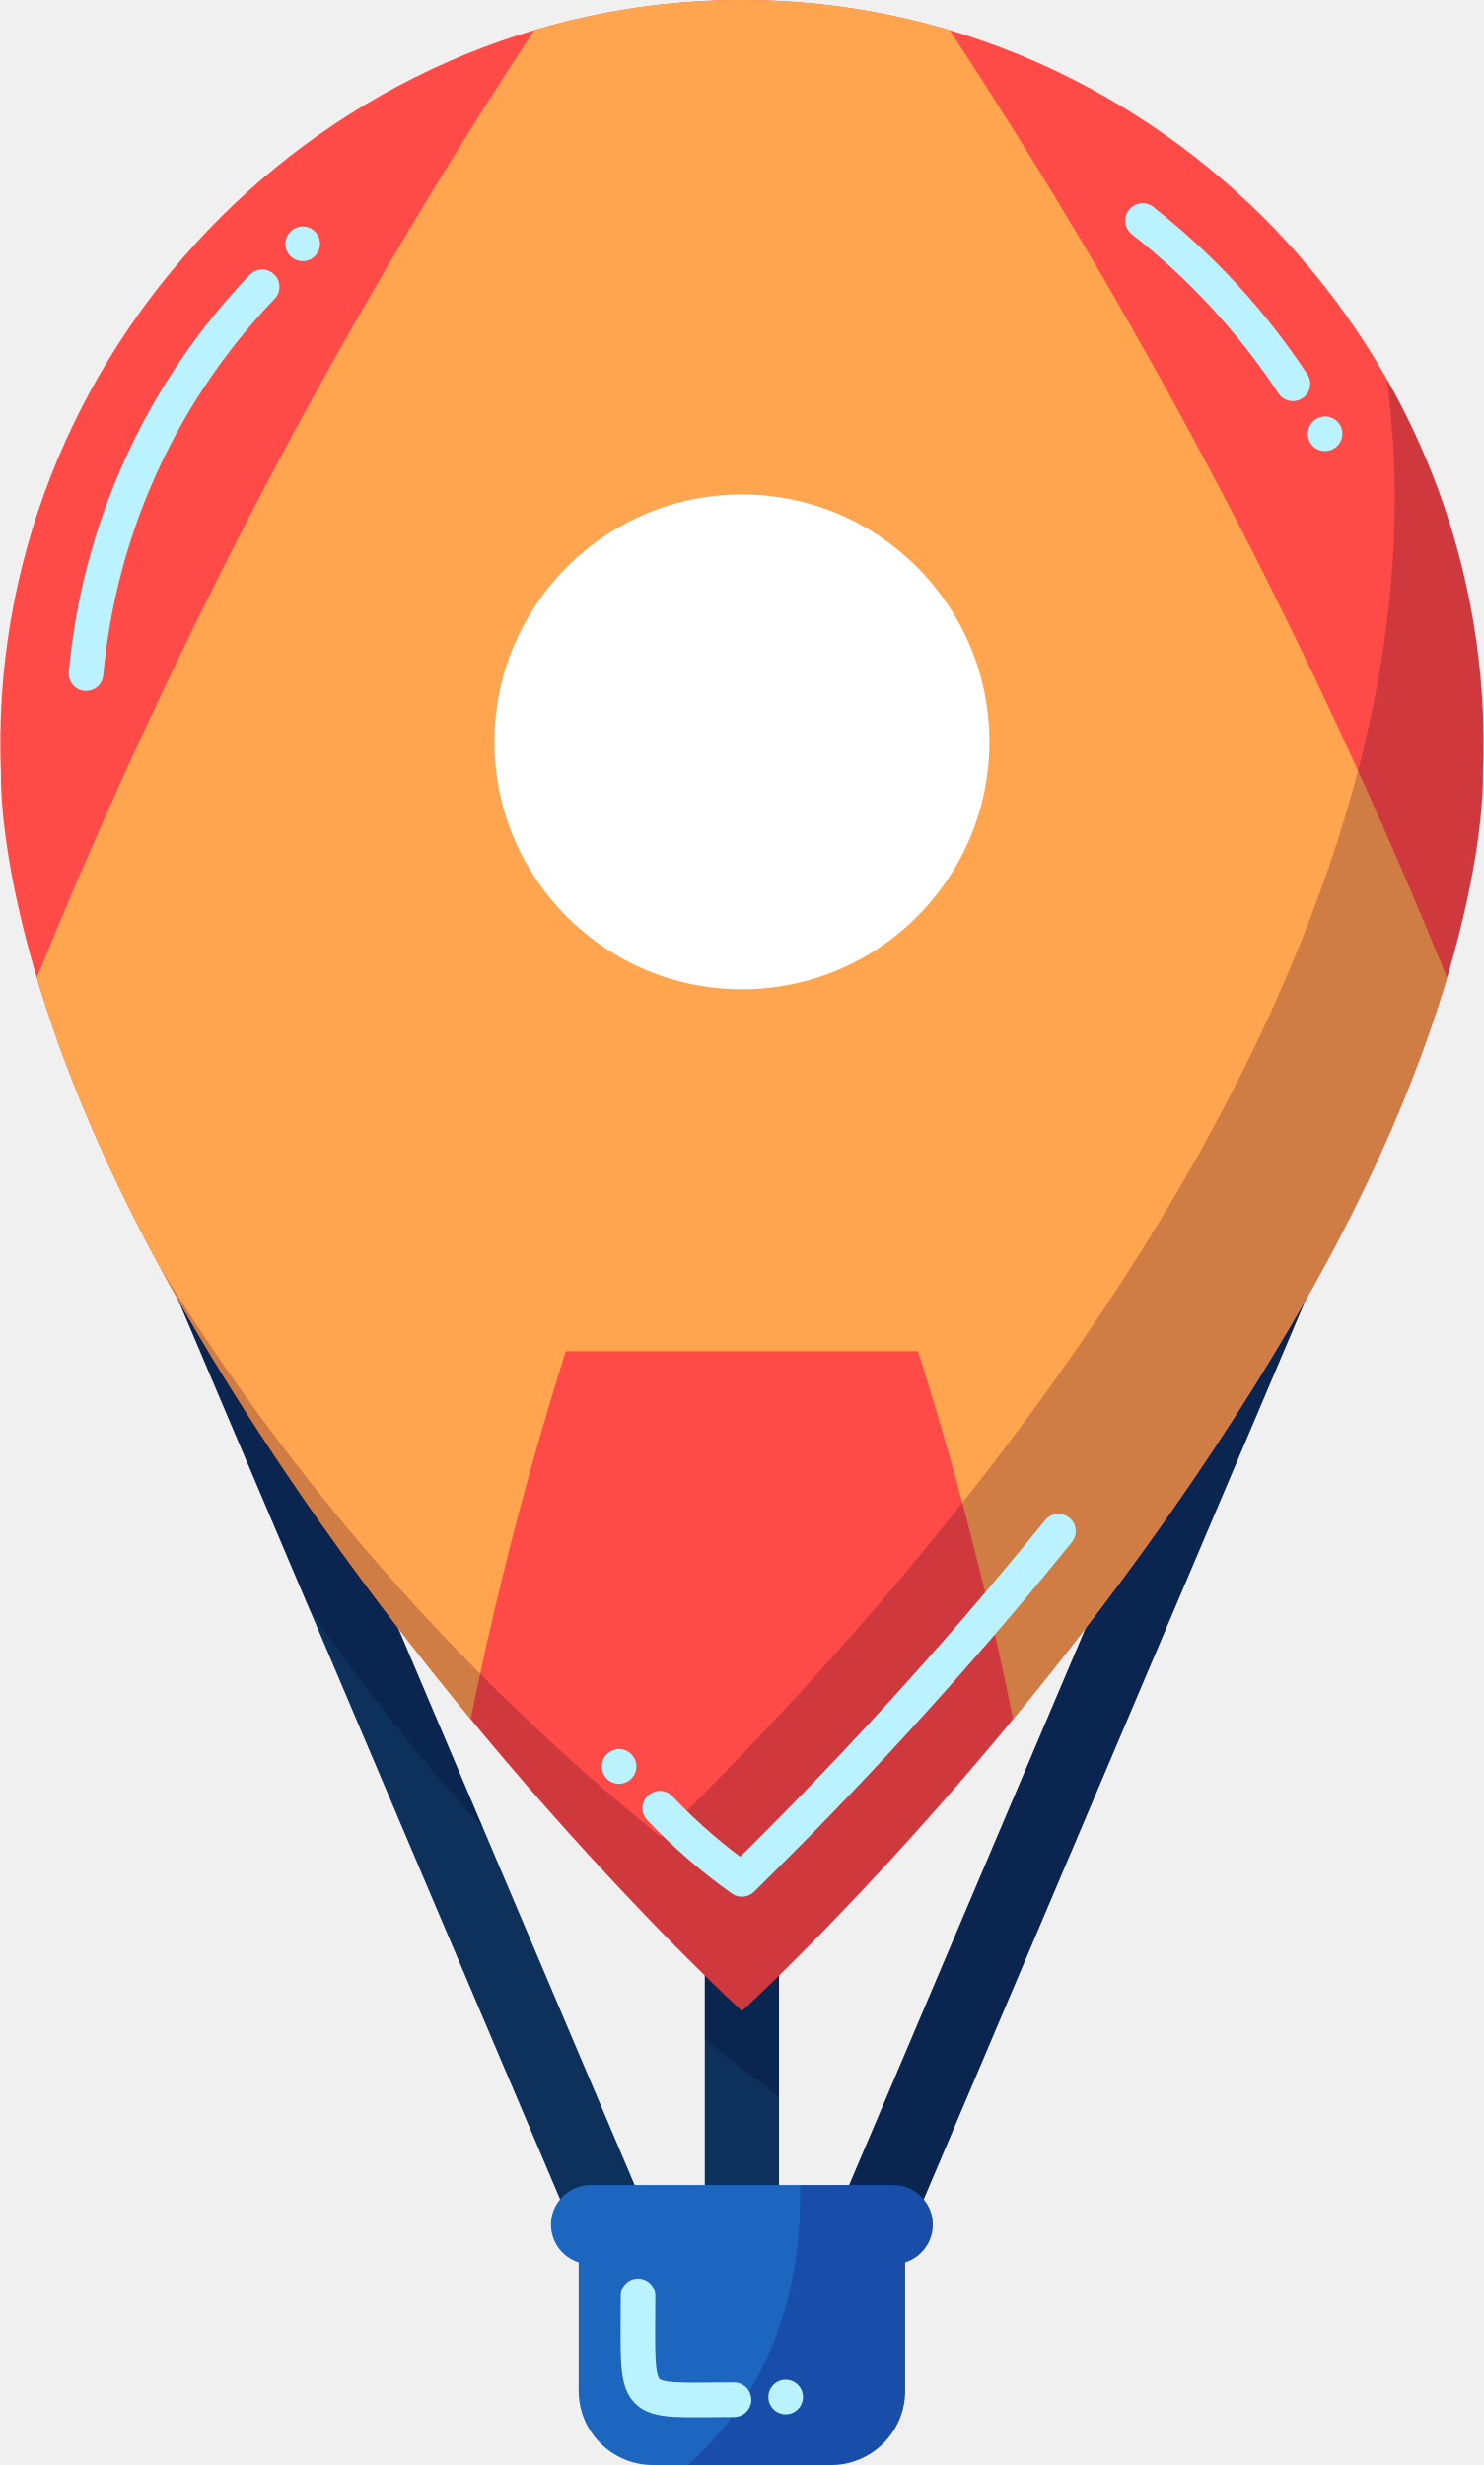
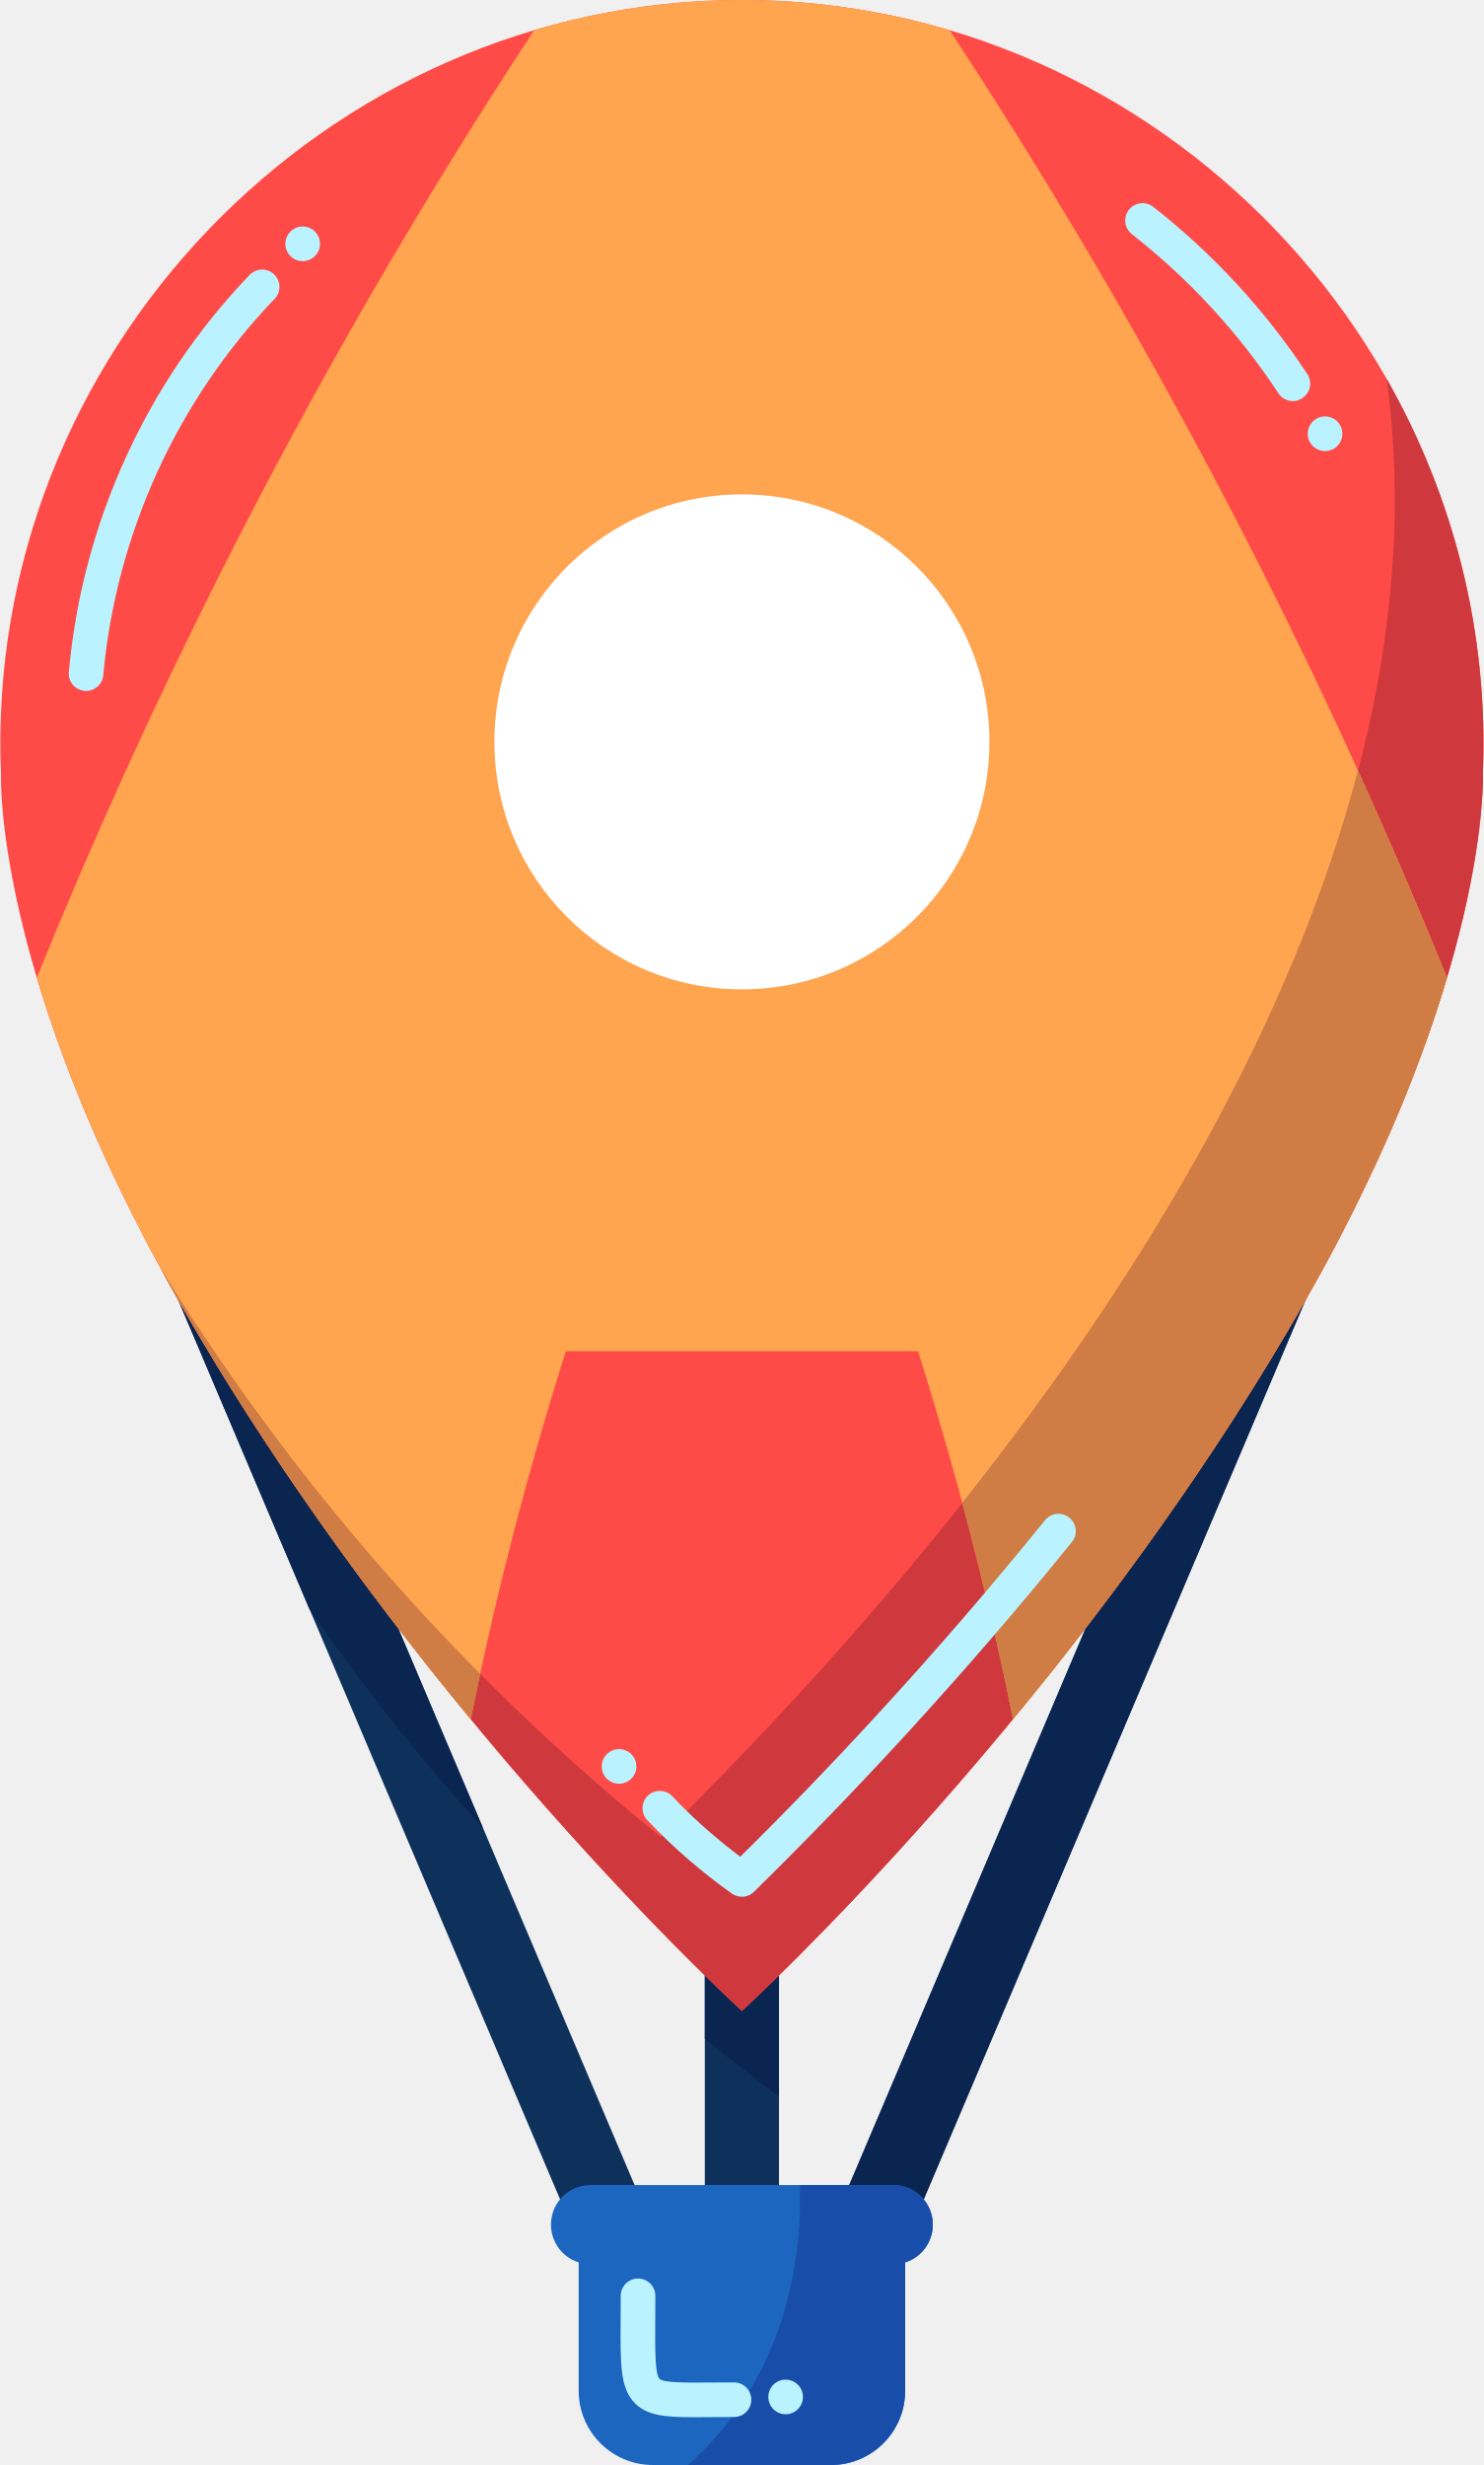
- <svg xmlns="http://www.w3.org/2000/svg" width="1500" height="2492" viewBox="0 0 1500 2492">
-   <defs>
-     <style>
-       .cls-1 {
-         fill: #0e315c;
-       }
- 
- 
-       .cls-2 {
-         fill: #cfc1e0;
-         mix-blend-mode: multiply;
-       }
- 
-       .cls-3 {
-         fill: #ff4b47;
-       }
- 
-       .cls-4 {
-         fill: #ffa44f;
-       }
- 
-       .cls-5 {
-         fill: #1d66c0;
-       }
- 
-       .cls-6 {
-         fill: #fff;
-       }
- 
-       .cls-7, .cls-8 {
-         fill: none;
-         stroke: #baf3ff;
-         stroke-linecap: round;
-         stroke-width: 35px;
-       }
- 
-       .cls-7 {
-         stroke-linejoin: round;
-       }
- 
-       .cls-9 {
-         fill: #baf3ff;
-       }
-     </style>
-   </defs>
-   <path id="strings" class="cls-1" d="M234.789,1251l-69.034,29.31,424.473,999.67,69.034-29.31Zm1030.421,0,69.03,29.31L909.772,2279.98l-69.034-29.31Zm-552.71,0h75V2351h-75V1251Z" />
-   <path id="strings_shade" data-name="strings shade" class="cls-2" d="M1334.24,1280.31L909.772,2279.98l-69.034-29.31L1265.21,1251ZM787.5,1734.21v385.53q-38.211-28.5-75-58.62V1812.48Q750.522,1773.855,787.5,1734.21ZM367.939,1564.58L488.5,1848.5Q443.7,1799.2,402,1747q-46.808-58.635-89.161-120.29L175.617,1303.54A2280.992,2280.992,0,0,0,367.939,1564.58Z" />
-   <path id="red_pin" data-name="red pin" class="cls-3" d="M1,783s-7.689,203.289,179,531c236.142,414.52,570,719,570,719h0.015s333.855-304.48,570.005-719c186.68-327.711,179-531,179-531C1516.68,358.494,1171.93,0,750,0S-16.664,358.5,1,783Z" />
-   <path id="orange_A" data-name="orange A" class="cls-4" d="M1320.02,1314c-92.27,161.97-199.46,307.13-295.82,423.9-10.33-51.03-21.6-101.1-34.2-151.9-18.466-74.48-38.855-146.83-62-220H572c-23.145,73.17-43.534,145.52-62,220-12.6,50.8-23.864,100.86-34.2,151.89C379.447,1621.12,272.265,1475.96,180,1314,106.15,1184.37,62.722,1074.21,37.2,988.4Q121.235,781.26,222,581A5526.1,5526.1,0,0,1,539.961,30.522a738.017,738.017,0,0,1,420.074-.006A5526.758,5526.758,0,0,1,1278,581q100.755,200.181,184.81,407.416C1437.29,1074.23,1393.86,1184.38,1320.02,1314Z" />
-   <path id="shade_balloon" data-name="shade balloon" class="cls-2" d="M1401.72,382.942c67.11,117.9,103.33,255.13,97.3,400.058,0,0,7.68,203.289-179,531-236.15,414.52-570,719-570,719H750s-333.858-304.48-570-719q-9.159-16.08-17.695-31.75A2277.884,2277.884,0,0,0,668,1857C1111.28,1420.14,1469.36,873.584,1401.72,382.942Z" />
-   <path id="blue_basket" data-name="blue basket" class="cls-5" d="M915,2287.17V2417a75,75,0,0,1-75,75H660a75,75,0,0,1-75-75V2287.17A40.007,40.007,0,0,1,597,2209H903A40.007,40.007,0,0,1,915,2287.17Z" />
-   <path id="shade_basket" data-name="shade basket" class="cls-2" d="M840,2209h63a40.007,40.007,0,0,1,12,78.17V2417a75,75,0,0,1-75,75H695.526A325.212,325.212,0,0,0,735,2450c53.587-68.31,75.982-153.61,73.729-241H840Z" />
-   <circle id="white_circle" data-name="white circle" class="cls-6" cx="750.002" cy="750.002" r="250.158" />
-   <path id="light_1" data-name="light 1" class="cls-7" d="M265,290A650.272,650.272,0,0,0,87,681" />
-   <path id="light_2" data-name="light 2" class="cls-7" d="M667,1828a558.541,558.541,0,0,0,42,40c13.191,11.32,26.812,21.95,41,32,51.721-50.75,100.975-101.65,150-155,59.112-64.33,115.01-129.1,170-197" />
-   <path id="light_3" data-name="light 3" class="cls-7" d="M1155,223a698.446,698.446,0,0,1,152,165" />
-   <path id="light_4" data-name="light 4" class="cls-8" d="M645,2321c0,115.44-8.765,105,97,105" />
-   <circle class="cls-9" cx="306" cy="246.5" r="17.5" />
-   <circle class="cls-9" cx="625.812" cy="1785.78" r="17.5" />
-   <circle class="cls-9" cx="1339.5" cy="438.5" r="17.5" />
-   <circle class="cls-9" cx="794.25" cy="2423.25" r="17.5" />
+ <svg xmlns="http://www.w3.org/2000/svg" version="1.1" id="Layer_1" x="0px" y="0px" viewBox="0 0 1500 2492" style="enable-background:new 0 0 1500 2492;" xml:space="preserve">
+   <style type="text/css">
+ 	.st0{fill:#0E315C;}
+ 	.st1{fill:#0B2551;}
+ 	.st2{fill:#FF4B47;}
+ 	.st3{fill:#CF393E;}
+ 	.st4{fill:#FFA44F;}
+ 	.st5{fill:#CF7C45;}
+ 	.st6{fill:#1D66C0;}
+ 	.st7{fill:#184DA9;}
+ 	.st8{fill:#FFFFFF;}
+ 	.st9{fill:#BAF3FF;}
+ </style>
+   <path id="strings" class="st0" d="M234.8,1251l-69,29.3L590.2,2280l69-29.3L234.8,1251z M1265.2,1251l69,29.3L909.8,2280l-69-29.3  L1265.2,1251z M712.5,1251h75v1100h-75V1251z" />
+   <path id="strings_shade" class="st1" d="M1334.2,1280.3L909.8,2280l-69-29.3l424.5-999.7L1334.2,1280.3z M787.5,1734.2v385.5  c-25.5-19-50.5-38.5-75-58.6v-248.6C737.8,1786.7,762.8,1760.6,787.5,1734.2z M367.9,1564.6l120.6,283.9  c-29.9-32.9-58.7-66.7-86.5-101.5c-31.2-39.1-60.9-79.2-89.2-120.3l-137.2-323.2C233.5,1395,297.7,1482.2,367.9,1564.6z" />
+   <path id="red_pin" class="st2" d="M1,783c0,0-7.7,203.3,179,531c236.1,414.5,570,719,570,719h0c0,0,333.9-304.5,570-719  c186.7-327.7,179-531,179-531C1516.7,358.5,1171.9,0,750,0S-16.7,358.5,1,783z" />
+   <path id="shade_balloon_1_" class="st3" d="M1401.7,382.9C1468.8,500.8,1505,638.1,1499,783c0,0,7.7,203.3-179,531  c-236.2,414.5-570,719-570,719h0c0,0-333.9-304.5-570-719c-6.1-10.7-12-21.3-17.7-31.8C297.2,1501,468.2,1695.3,668,1857  C1111.3,1420.1,1469.4,873.6,1401.7,382.9z" />
+   <path id="orange_A" class="st4" d="M1320,1314c-92.3,162-199.5,307.1-295.8,423.9c-10.3-51-21.6-101.1-34.2-151.9  c-18.5-74.5-38.9-146.8-62-220H572c-23.1,73.2-43.5,145.5-62,220c-12.6,50.8-23.9,100.9-34.2,151.9  C379.4,1621.1,272.3,1476,180,1314c-73.8-129.6-117.3-239.8-142.8-325.6C93.2,850.3,154.8,714.5,222,581  c95.3-189.4,201.5-373.2,318-550.5C677-10.2,823-10.2,960,30.5c116.5,177.2,222.6,361,318,550.5c67.2,133.5,128.8,269.3,184.8,407.4  C1437.3,1074.2,1393.9,1184.4,1320,1314z" />
+   <g>
+     <path class="st5" d="M1327.5,1300.8c1.9-3.5,3.9-6.9,5.8-10.4c0.3-0.6,0.7-1.2,1-1.8c1.7-3,3.3-6.1,5-9.1c0.4-0.7,0.8-1.5,1.2-2.2   c1.8-3.3,3.6-6.7,5.4-10c0.4-0.8,0.9-1.7,1.3-2.5c1.6-3,3.1-5.9,4.7-8.9c0.3-0.5,0.6-1.1,0.8-1.6c1.7-3.3,3.4-6.5,5.1-9.8   c0.5-0.9,0.9-1.8,1.4-2.8c1.7-3.2,3.3-6.4,4.9-9.6c0.3-0.5,0.5-1.1,0.8-1.6c1.4-2.8,2.8-5.6,4.2-8.4c0.4-0.9,0.9-1.8,1.3-2.7   c1.5-3.1,3-6.2,4.5-9.2c0.4-0.8,0.8-1.7,1.2-2.5c1.3-2.6,2.5-5.2,3.7-7.7c0.4-0.8,0.8-1.6,1.1-2.3c1.4-3,2.9-6,4.3-9   c0.4-0.9,0.9-1.9,1.3-2.8c1.3-2.7,2.5-5.4,3.8-8.1c0.3-0.6,0.6-1.3,0.9-1.9c1.3-2.8,2.5-5.6,3.8-8.3c0.4-0.9,0.8-1.9,1.3-2.8   c1.3-2.9,2.6-5.8,3.9-8.6c0.3-0.7,0.6-1.4,1-2.2c1.1-2.4,2.1-4.8,3.2-7.2c0.4-0.8,0.7-1.7,1.1-2.5c1.2-2.8,2.4-5.6,3.6-8.4   c0.4-0.8,0.7-1.7,1.1-2.5c1-2.4,2.1-4.9,3.1-7.3c0.2-0.6,0.5-1.2,0.7-1.7c1.2-2.8,2.3-5.6,3.5-8.4c0.3-0.8,0.7-1.6,1-2.5   c1.1-2.8,2.3-5.6,3.4-8.4c0.2-0.4,0.3-0.8,0.5-1.2c1-2.5,2-5.1,3-7.6c0.3-0.7,0.6-1.4,0.8-2.1c1.1-2.8,2.2-5.5,3.2-8.2   c0.2-0.6,0.4-1.1,0.6-1.7c1-2.5,1.9-5,2.8-7.4c0.2-0.5,0.3-0.9,0.5-1.4c1-2.8,2.1-5.5,3.1-8.3c0.2-0.5,0.4-1.1,0.6-1.6   c2.1-5.7,4.1-11.3,6.1-16.8c0.1-0.4,0.3-0.8,0.4-1.2c2-5.7,4-11.4,5.9-17c0-0.1,0.1-0.2,0.1-0.3c1-2.9,1.9-5.7,2.8-8.5   c0,0,0,0,0-0.1c3.8-11.5,7.2-22.6,10.4-33.3c-28.6-70.4-58.6-140.2-90-209.3c-65.4,250.4-212.3,503.7-400,740.3   c5.9,22.1,11.6,44.2,17.2,66.6c12.6,50.8,23.9,100.9,34.2,151.9c2.8-3.4,5.6-6.8,8.4-10.3c0.4-0.5,0.8-1,1.2-1.4   c2.8-3.5,5.7-7,8.6-10.5c0,0,0.1-0.1,0.1-0.1c2.8-3.5,5.7-7,8.5-10.5c0.3-0.4,0.7-0.8,1-1.2c2.9-3.6,5.7-7.1,8.6-10.7   c0.2-0.3,0.5-0.6,0.8-0.9c2.8-3.5,5.6-7,8.4-10.5c0.2-0.3,0.4-0.5,0.6-0.8c2.9-3.6,5.8-7.3,8.6-11c0.4-0.5,0.8-1,1.2-1.5   c5.8-7.4,11.6-14.8,17.4-22.4c0.5-0.6,0.9-1.2,1.4-1.8c5.7-7.5,11.5-15,17.3-22.7c0.5-0.7,1-1.3,1.5-2c2.8-3.8,5.7-7.5,8.5-11.3   c0.3-0.5,0.7-0.9,1-1.4c2.6-3.5,5.2-7,7.8-10.5c0.5-0.6,0.9-1.3,1.4-1.9c2.8-3.8,5.6-7.6,8.4-11.4c0.5-0.7,1.1-1.5,1.6-2.2   c2.6-3.5,5.1-7,7.7-10.6c0.4-0.5,0.7-1,1.1-1.5c2.8-3.8,5.5-7.7,8.3-11.5c0.6-0.9,1.3-1.8,1.9-2.7c2.7-3.8,5.5-7.7,8.2-11.6   c0.1-0.1,0.1-0.2,0.2-0.3c2.8-3.9,5.5-7.8,8.3-11.8c0.7-1,1.4-1.9,2-2.9c2.7-3.9,5.4-7.8,8.1-11.7c0.4-0.6,0.9-1.3,1.3-1.9   c2.4-3.5,4.8-6.9,7.2-10.4c0.7-1,1.3-2,2-3c2.7-3.9,5.3-7.8,8-11.7c0.6-0.9,1.3-1.9,1.9-2.8c2.3-3.4,4.6-6.8,6.8-10.2   c0.6-0.9,1.2-1.8,1.8-2.6c2.6-3.9,5.2-7.9,7.9-11.9c0.7-1.1,1.5-2.2,2.2-3.3c2.4-3.6,4.7-7.2,7.1-10.8c0.4-0.6,0.8-1.2,1.2-1.8   c2.6-4,5.2-8.1,7.8-12.1c0.7-1.2,1.5-2.3,2.2-3.5c2.6-4.1,5.2-8.2,7.8-12.3c0.4-0.6,0.7-1.1,1.1-1.7c2.3-3.7,4.7-7.4,7-11.2   c0.7-1.1,1.4-2.3,2.1-3.4c2.6-4.1,5.1-8.2,7.7-12.4c0.6-0.9,1.1-1.8,1.7-2.7c2.2-3.6,4.4-7.2,6.6-10.8c0.6-1,1.2-2,1.8-3   c2.5-4.2,5.1-8.4,7.6-12.6c0.6-1,1.2-2.1,1.9-3.1c2.3-3.8,4.5-7.6,6.8-11.5c0.4-0.7,0.8-1.4,1.2-2.1c2.5-4.3,5.1-8.7,7.6-13   c0.6-1.1,1.2-2.1,1.8-3.2c2.6-4.5,5.2-8.9,7.7-13.4c2.1-3.6,4.1-7.2,6.1-10.8C1326.6,1302.4,1327,1301.6,1327.5,1300.8z" />
+     <path class="st5" d="M189.5,1330.5c2.6,4.4,5.1,8.8,7.7,13.2c0.3,0.6,0.7,1.1,1,1.7c2.4,4,4.7,8,7.1,12c0.5,0.9,1.1,1.8,1.6,2.7   c2.6,4.3,5.2,8.7,7.8,13c0.5,0.8,1,1.6,1.5,2.5c2.4,3.9,4.7,7.8,7.1,11.7c0.4,0.7,0.8,1.4,1.3,2.1c2.6,4.3,5.3,8.6,7.9,12.8   c0.6,0.9,1.2,1.9,1.8,2.8c2.6,4.1,5.1,8.2,7.7,12.2c0.2,0.3,0.3,0.5,0.5,0.8c2.7,4.3,5.4,8.5,8.2,12.8c0.6,0.9,1.2,1.9,1.8,2.8   c2.7,4.2,5.4,8.5,8.2,12.7c0.2,0.3,0.4,0.6,0.6,0.9c2.6,4,5.2,7.9,7.8,11.9c0.6,0.9,1.2,1.8,1.8,2.7c2.7,4.1,5.4,8.2,8.2,12.3   c0.4,0.7,0.9,1.3,1.3,2c2.5,3.7,4.9,7.4,7.4,11c0.5,0.8,1,1.5,1.5,2.3c2.7,4,5.5,8,8.2,12c0.6,0.9,1.2,1.7,1.8,2.6   c2.5,3.7,5,7.3,7.5,10.9c0.4,0.5,0.7,1,1.1,1.6c2.7,4,5.5,7.9,8.2,11.8c0.6,0.9,1.3,1.9,1.9,2.8c2.8,4,5.5,7.9,8.3,11.8   c0.1,0.1,0.2,0.2,0.2,0.3c2.7,3.8,5.4,7.7,8.2,11.5c0.7,1,1.4,1.9,2.1,2.9c2.7,3.8,5.4,7.6,8.1,11.3c0.5,0.6,0.9,1.3,1.4,1.9   c2.4,3.3,4.8,6.6,7.2,9.9c0.7,0.9,1.4,1.9,2,2.8c2.7,3.6,5.3,7.3,8,10.9c0.7,0.9,1.4,1.9,2.1,2.8c2.2,3,4.5,6,6.7,9   c0.7,0.9,1.3,1.8,2,2.6c2.6,3.5,5.2,6.9,7.8,10.4c0.8,1.1,1.7,2.2,2.5,3.3c2.2,2.9,4.4,5.9,6.6,8.8c0.6,0.8,1.3,1.7,1.9,2.5   c2.5,3.2,4.9,6.5,7.4,9.7c1,1.3,1.9,2.5,2.9,3.8c2.3,3,4.6,6,6.9,8.9c1,1.3,2,2.5,3,3.8c1.8,2.4,3.7,4.7,5.5,7.1   c1.1,1.4,2.2,2.8,3.3,4.2c2.3,2.9,4.6,5.9,6.9,8.8c1.1,1.5,2.3,2.9,3.4,4.3c1.5,1.9,3,3.7,4.4,5.6c1.2,1.5,2.4,3.1,3.7,4.6   c2.1,2.7,4.3,5.3,6.4,8c1.4,1.7,2.8,3.5,4.2,5.2c1.1,1.4,2.2,2.8,3.3,4.1c2.6,3.2,5.1,6.3,7.7,9.4c0.8,1,1.6,2,2.5,3   c1.6,2,3.3,4,4.9,6c0.6,0.7,1.2,1.5,1.8,2.2c1.5,1.9,3.1,3.7,4.6,5.6c3.1-15.3,6.3-30.6,9.6-45.8c-122.8-123.6-231.3-261-323-409.8   c1,1.8,1.9,3.6,2.9,5.4c0.6,1.1,1.2,2.2,1.8,3.3c1.7,3.1,3.5,6.2,5.2,9.4c0.6,1,1.1,2,1.7,3c2,3.5,4,7.1,6,10.6   c2.6,4.5,5.2,9,7.8,13.5C188.3,1328.5,188.9,1329.5,189.5,1330.5z" />
+   </g>
+   <path id="blue_basket" class="st6" d="M915,2287.2V2417c0,41.4-33.6,75-75,75l0,0H660c-41.4,0-75-33.6-75-75l0,0v-129.8  c-21.1-6.6-32.8-29.1-26.2-50.2c5.2-16.7,20.7-28,38.2-28h306c22.1,0,40,17.9,40,40C943,2266.5,931.7,2281.9,915,2287.2z" />
+   <path id="shade_basket" class="st7" d="M840,2209h63c22.1,0,40,17.9,40,40c0,17.5-11.3,32.9-28,38.2V2417c0,41.4-33.6,75-75,75l0,0  H695.5c14.4-12.8,27.6-26.9,39.5-42c53.6-68.3,76-153.6,73.7-241H840z" />
+   <circle id="white_circle" class="st8" cx="750" cy="750" r="250.2" />
+   <path class="st9" d="M87,698.5c-0.5,0-1.1,0-1.6-0.1c-9.6-0.9-16.7-9.4-15.8-19c6.8-75,26.1-147.8,57.3-216.3  c31.2-68.5,73.4-130.9,125.5-185.2c6.7-7,17.8-7.2,24.7-0.5c7,6.7,7.2,17.8,0.5,24.7c-98.8,103.1-160.3,238.3-173.2,380.5  C103.6,691.7,96,698.5,87,698.5z" />
+   <path class="st9" d="M750,1917.5c-3.5,0-7.1-1.1-10.1-3.2c-14.5-10.3-28.8-21.4-42.3-33c-15.1-12.9-29.7-26.8-43.3-41.3  c-6.6-7-6.3-18.1,0.7-24.7c7-6.6,18.1-6.3,24.7,0.7c12.8,13.6,26.5,26.6,40.7,38.7c9,7.7,18.4,15.2,27.9,22.4  c47.7-47.1,93.2-94.3,138.8-144c59.1-64.3,114.4-128.4,169.3-196.2c6.1-7.5,17.1-8.7,24.6-2.6s8.7,17.1,2.6,24.6  c-55.3,68.3-111.2,133-170.7,197.8c-49.4,53.7-98.6,104.6-150.6,155.7C758.9,1915.8,754.5,1917.5,750,1917.5z" />
+   <path class="st9" d="M1307,405.5c-5.7,0-11.3-2.8-14.6-7.9c-40.5-61.4-90.3-115.5-148.2-160.9c-7.6-6-8.9-17-3-24.6  c6-7.6,17-8.9,24.6-3c60.8,47.7,113.2,104.6,155.8,169.1c5.3,8.1,3.1,18.9-5,24.2C1313.7,404.6,1310.3,405.5,1307,405.5z" />
+   <path class="st9" d="M701.7,2443.7c-29.6,0-47.3-1.7-59.7-14c-15-15-14.9-38.1-14.6-84.3c0-7.3,0.1-15.6,0.1-24.4  c0-9.7,7.8-17.5,17.5-17.5s17.5,7.8,17.5,17.5c0,9-0.1,17.3-0.1,24.6c-0.2,29.3-0.3,54.7,4.3,59.3c4.2,4.1,26.9,3.9,51,3.7  c7.2-0.1,15.4-0.1,24.3-0.1c9.7,0,17.5,7.8,17.5,17.5s-7.8,17.5-17.5,17.5c-8.8,0-16.9,0.1-24,0.1  C712.2,2443.7,706.8,2443.7,701.7,2443.7z" />
+   <circle class="st9" cx="306" cy="246.5" r="17.5" />
+   <circle class="st9" cx="625.8" cy="1785.8" r="17.5" />
+   <circle class="st9" cx="1339.5" cy="438.5" r="17.5" />
+   <circle class="st9" cx="794.2" cy="2423.2" r="17.5" />
</svg>
